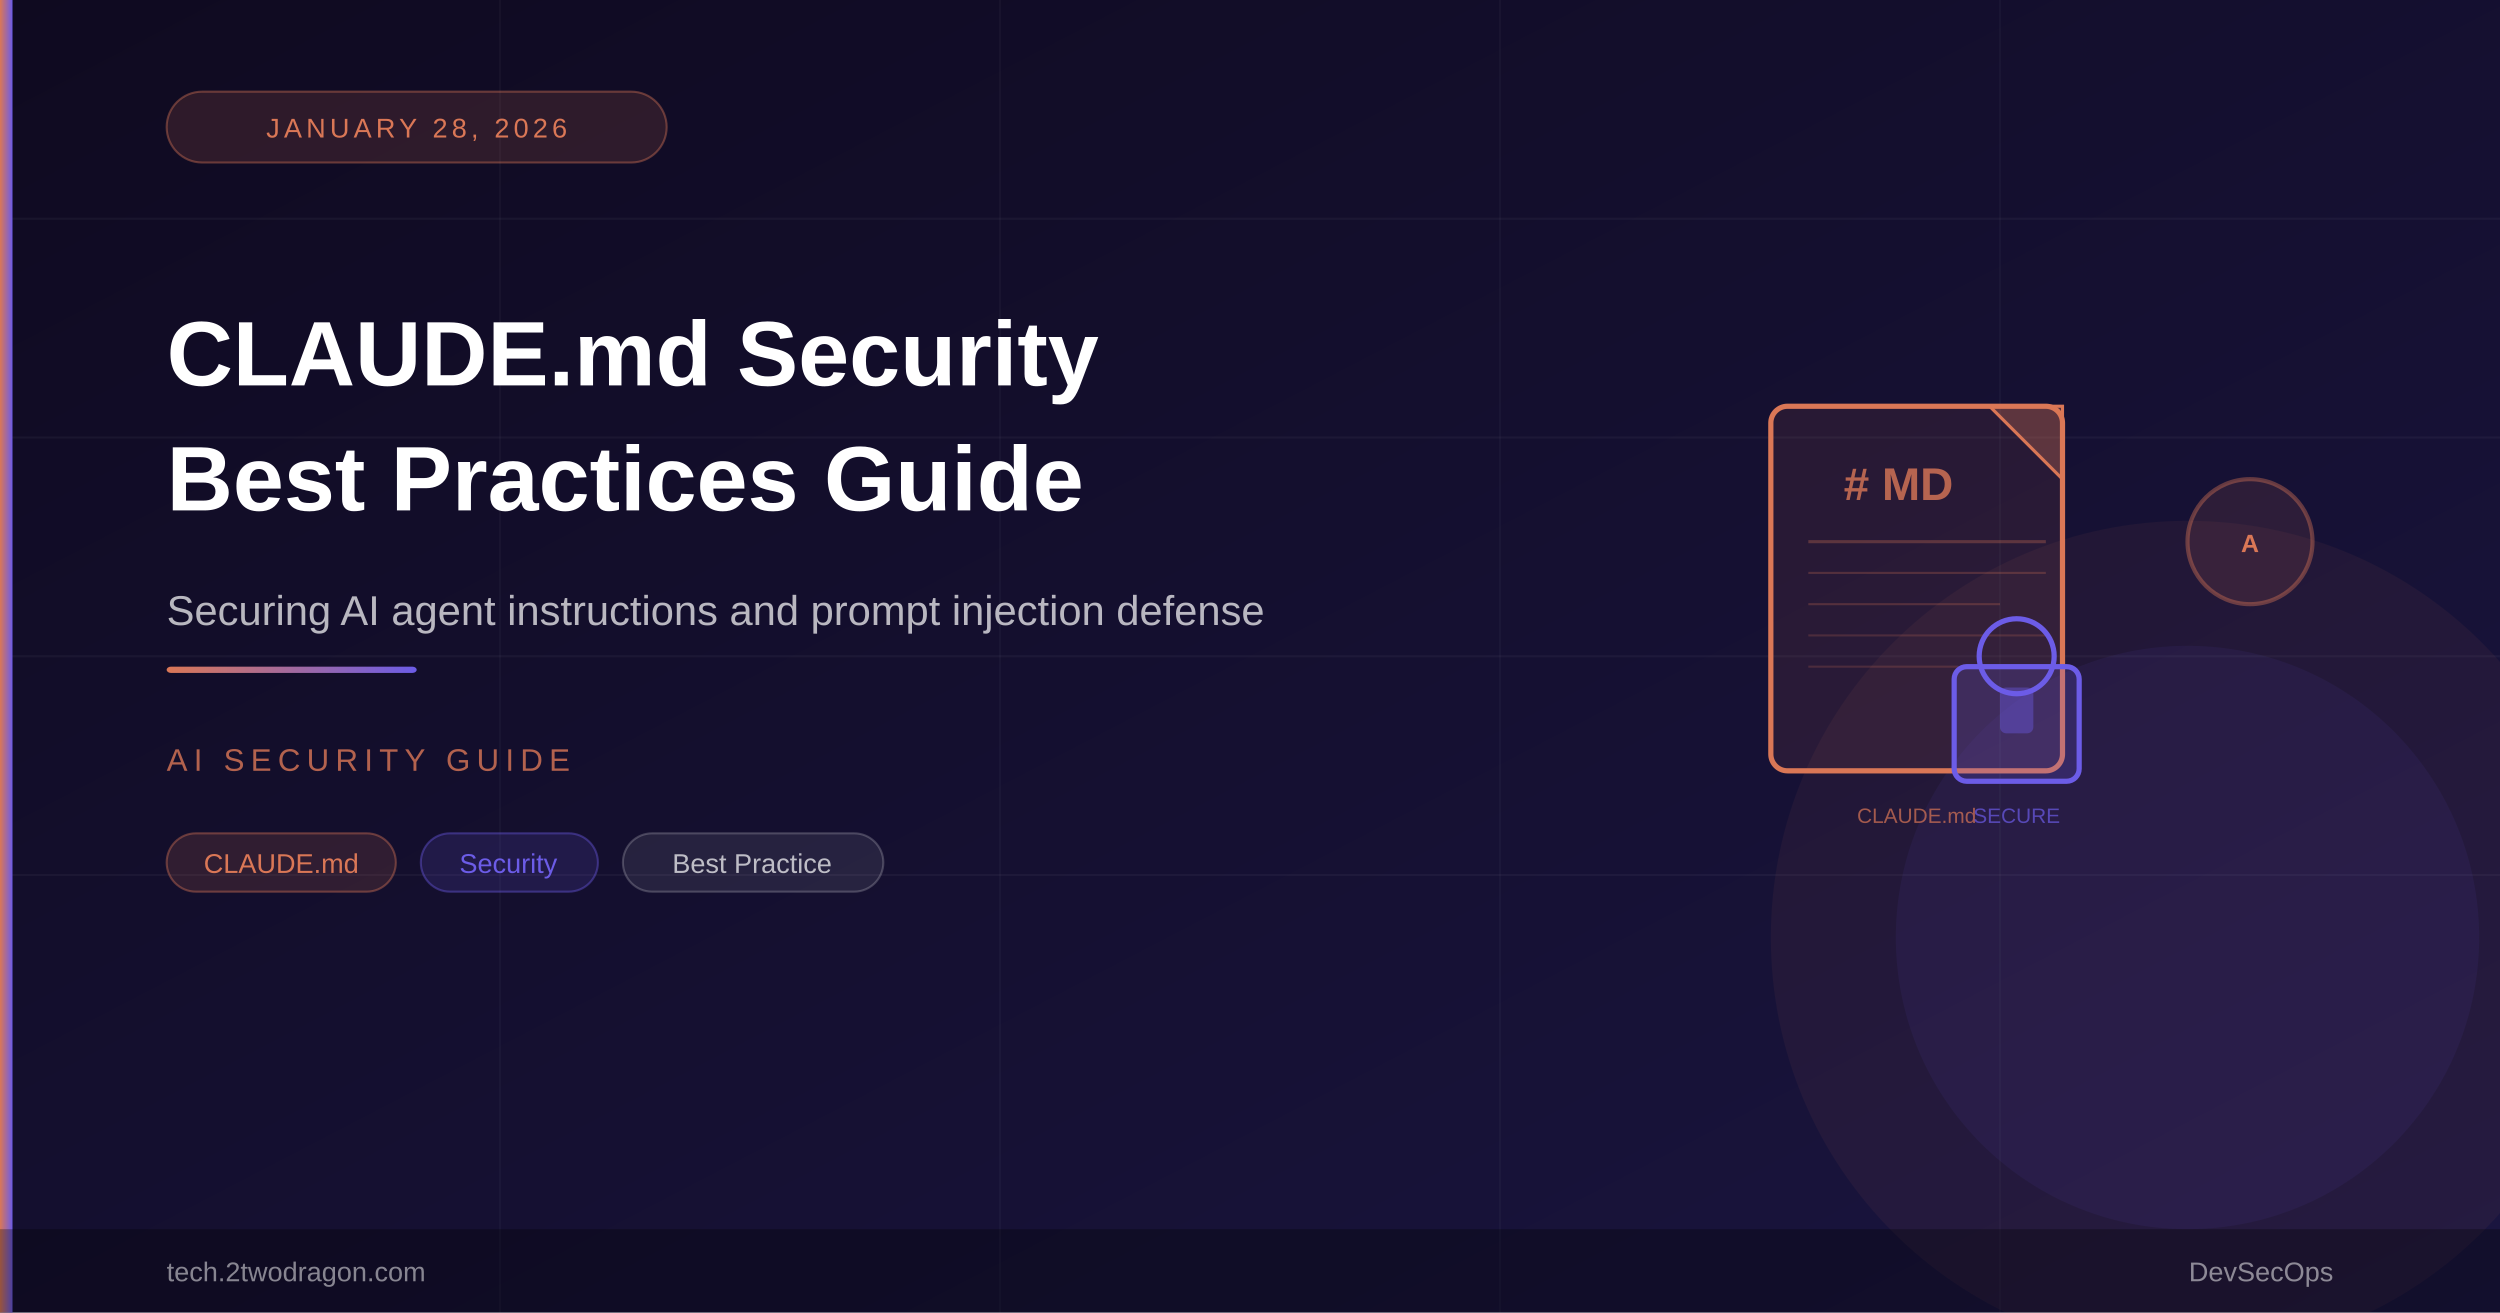
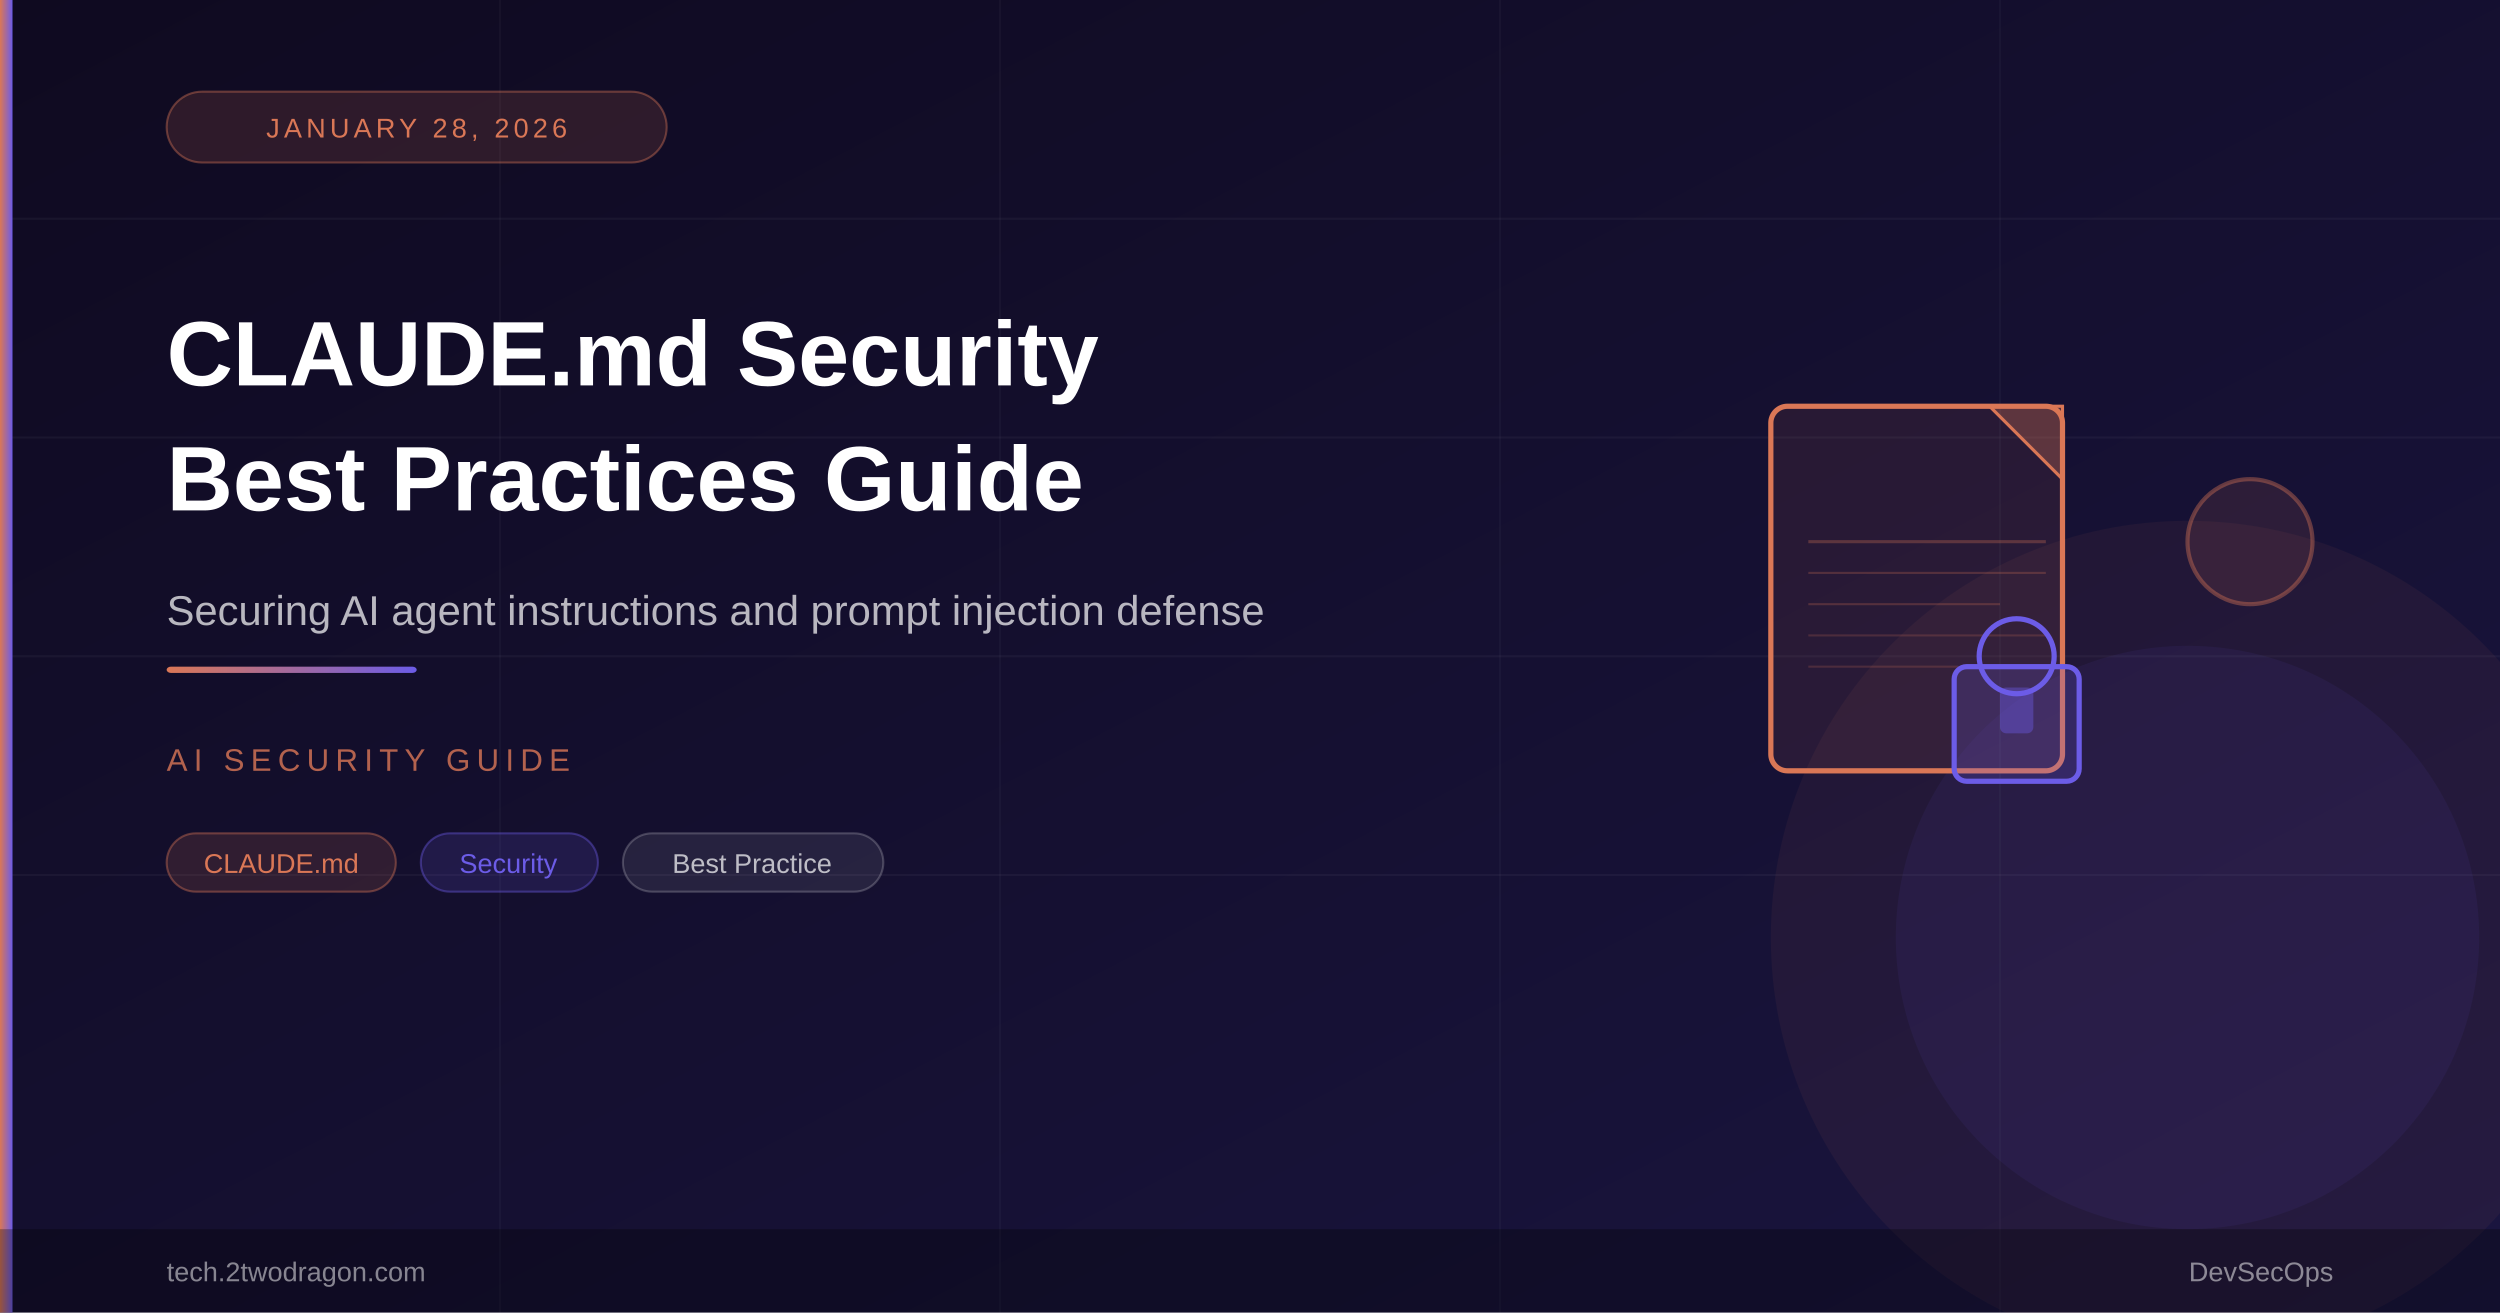
<svg xmlns="http://www.w3.org/2000/svg" viewBox="0 0 1200 630" width="1200" height="630">
  <defs>
    <linearGradient id="bg" x1="0%" y1="0%" x2="100%" y2="100%">
      <stop offset="0%" style="stop-color:#0f0a20" />
      <stop offset="100%" style="stop-color:#1a1540" />
    </linearGradient>
    <linearGradient id="accent" x1="0%" y1="0%" x2="100%" y2="0%">
      <stop offset="0%" style="stop-color:#da7756" />
      <stop offset="100%" style="stop-color:#6c5ce7" />
    </linearGradient>
  </defs>
  <rect width="1200" height="630" fill="url(#bg)" />
  <line x1="0" y1="105" x2="1200" y2="105" stroke="rgba(255,255,255,0.04)" stroke-width="1" />
  <line x1="0" y1="210" x2="1200" y2="210" stroke="rgba(255,255,255,0.04)" stroke-width="1" />
  <line x1="0" y1="315" x2="1200" y2="315" stroke="rgba(255,255,255,0.04)" stroke-width="1" />
  <line x1="0" y1="420" x2="1200" y2="420" stroke="rgba(255,255,255,0.04)" stroke-width="1" />
  <line x1="240" y1="0" x2="240" y2="630" stroke="rgba(255,255,255,0.03)" stroke-width="1" />
  <line x1="480" y1="0" x2="480" y2="630" stroke="rgba(255,255,255,0.03)" stroke-width="1" />
  <line x1="720" y1="0" x2="720" y2="630" stroke="rgba(255,255,255,0.03)" stroke-width="1" />
  <line x1="960" y1="0" x2="960" y2="630" stroke="rgba(255,255,255,0.03)" stroke-width="1" />
  <circle cx="1050" cy="450" r="200" fill="rgba(218,119,86,0.06)" />
  <circle cx="1050" cy="450" r="140" fill="rgba(108,92,231,0.07)" />
  <rect x="850" y="195" width="140" height="175" rx="8" fill="rgba(218,119,86,0.1)" stroke="#da7756" stroke-width="2.5" />
  <path d="M955 195 L990 195 L990 230 Z" fill="rgba(218,119,86,0.3)" stroke="#da7756" stroke-width="1.5" />
-   <text x="885" y="240" font-family="Arial,sans-serif" font-size="22" fill="#da7756" font-weight="900" opacity="0.8"># MD</text>
  <line x1="868" y1="260" x2="982" y2="260" stroke="rgba(218,119,86,0.3)" stroke-width="1.5" />
  <line x1="868" y1="275" x2="982" y2="275" stroke="rgba(218,119,86,0.25)" stroke-width="1" />
  <line x1="868" y1="290" x2="960" y2="290" stroke="rgba(218,119,86,0.25)" stroke-width="1" />
  <line x1="868" y1="305" x2="982" y2="305" stroke="rgba(218,119,86,0.2)" stroke-width="1" />
  <line x1="868" y1="320" x2="940" y2="320" stroke="rgba(218,119,86,0.2)" stroke-width="1" />
  <rect x="938" y="320" width="60" height="55" rx="6" fill="rgba(108,92,231,0.2)" stroke="#6c5ce7" stroke-width="2.5" />
  <circle cx="968" cy="315" r="18" fill="none" stroke="#6c5ce7" stroke-width="2.5" />
  <rect x="960" y="330" width="16" height="22" rx="3" fill="rgba(108,92,231,0.4)" />
-   <text x="920" y="395" font-family="Arial,sans-serif" font-size="10" fill="rgba(218,119,86,0.7)" text-anchor="middle">CLAUDE.md</text>
-   <text x="968" y="395" font-family="Arial,sans-serif" font-size="10" fill="rgba(108,92,231,0.7)" text-anchor="middle">SECURE</text>
  <circle cx="1080" cy="260" r="30" fill="rgba(218,119,86,0.12)" stroke="rgba(218,119,86,0.4)" stroke-width="2" />
-   <text x="1080" y="265" font-family="Arial,sans-serif" font-size="12" fill="#da7756" text-anchor="middle" font-weight="700">A</text>
  <rect x="0" y="0" width="6" height="630" fill="url(#accent)" />
  <rect x="80" y="44" width="240" height="34" rx="17" fill="rgba(218,119,86,0.15)" stroke="rgba(218,119,86,0.4)" stroke-width="1" />
  <text x="200" y="66" font-family="Arial,sans-serif" font-size="13" fill="#da7756" text-anchor="middle" letter-spacing="2">JANUARY 28, 2026</text>
  <text x="80" y="185" font-family="Arial,sans-serif" font-size="44" font-weight="700" fill="#ffffff">CLAUDE.md Security</text>
  <text x="80" y="245" font-family="Arial,sans-serif" font-size="44" font-weight="700" fill="#ffffff">Best Practices Guide</text>
  <text x="80" y="300" font-family="Arial,sans-serif" font-size="20" fill="rgba(255,255,255,0.7)">Securing AI agent instructions and prompt injection defense</text>
  <rect x="80" y="320" width="120" height="3" rx="2" fill="url(#accent)" />
  <text x="80" y="370" font-family="Arial,sans-serif" font-size="15" fill="rgba(218,119,86,0.8)" letter-spacing="3">AI SECURITY GUIDE</text>
  <rect x="80" y="400" width="110" height="28" rx="14" fill="rgba(218,119,86,0.15)" stroke="rgba(218,119,86,0.4)" stroke-width="1" />
  <text x="135" y="419" font-family="Arial,sans-serif" font-size="13" fill="#da7756" text-anchor="middle">CLAUDE.md</text>
  <rect x="202" y="400" width="85" height="28" rx="14" fill="rgba(108,92,231,0.15)" stroke="rgba(108,92,231,0.4)" stroke-width="1" />
  <text x="244" y="419" font-family="Arial,sans-serif" font-size="13" fill="#6c5ce7" text-anchor="middle">Security</text>
  <rect x="299" y="400" width="125" height="28" rx="14" fill="rgba(255,255,255,0.08)" stroke="rgba(255,255,255,0.2)" stroke-width="1" />
  <text x="361" y="419" font-family="Arial,sans-serif" font-size="13" fill="rgba(255,255,255,0.7)" text-anchor="middle">Best Practice</text>
  <rect x="0" y="590" width="1200" height="40" fill="rgba(0,0,0,0.3)" />
  <text x="80" y="615" font-family="Arial,sans-serif" font-size="13" fill="rgba(255,255,255,0.5)">tech.2twodragon.com</text>
  <text x="1120" y="615" font-family="Arial,sans-serif" font-size="13" fill="rgba(255,255,255,0.5)" text-anchor="end">DevSecOps</text>
</svg>
